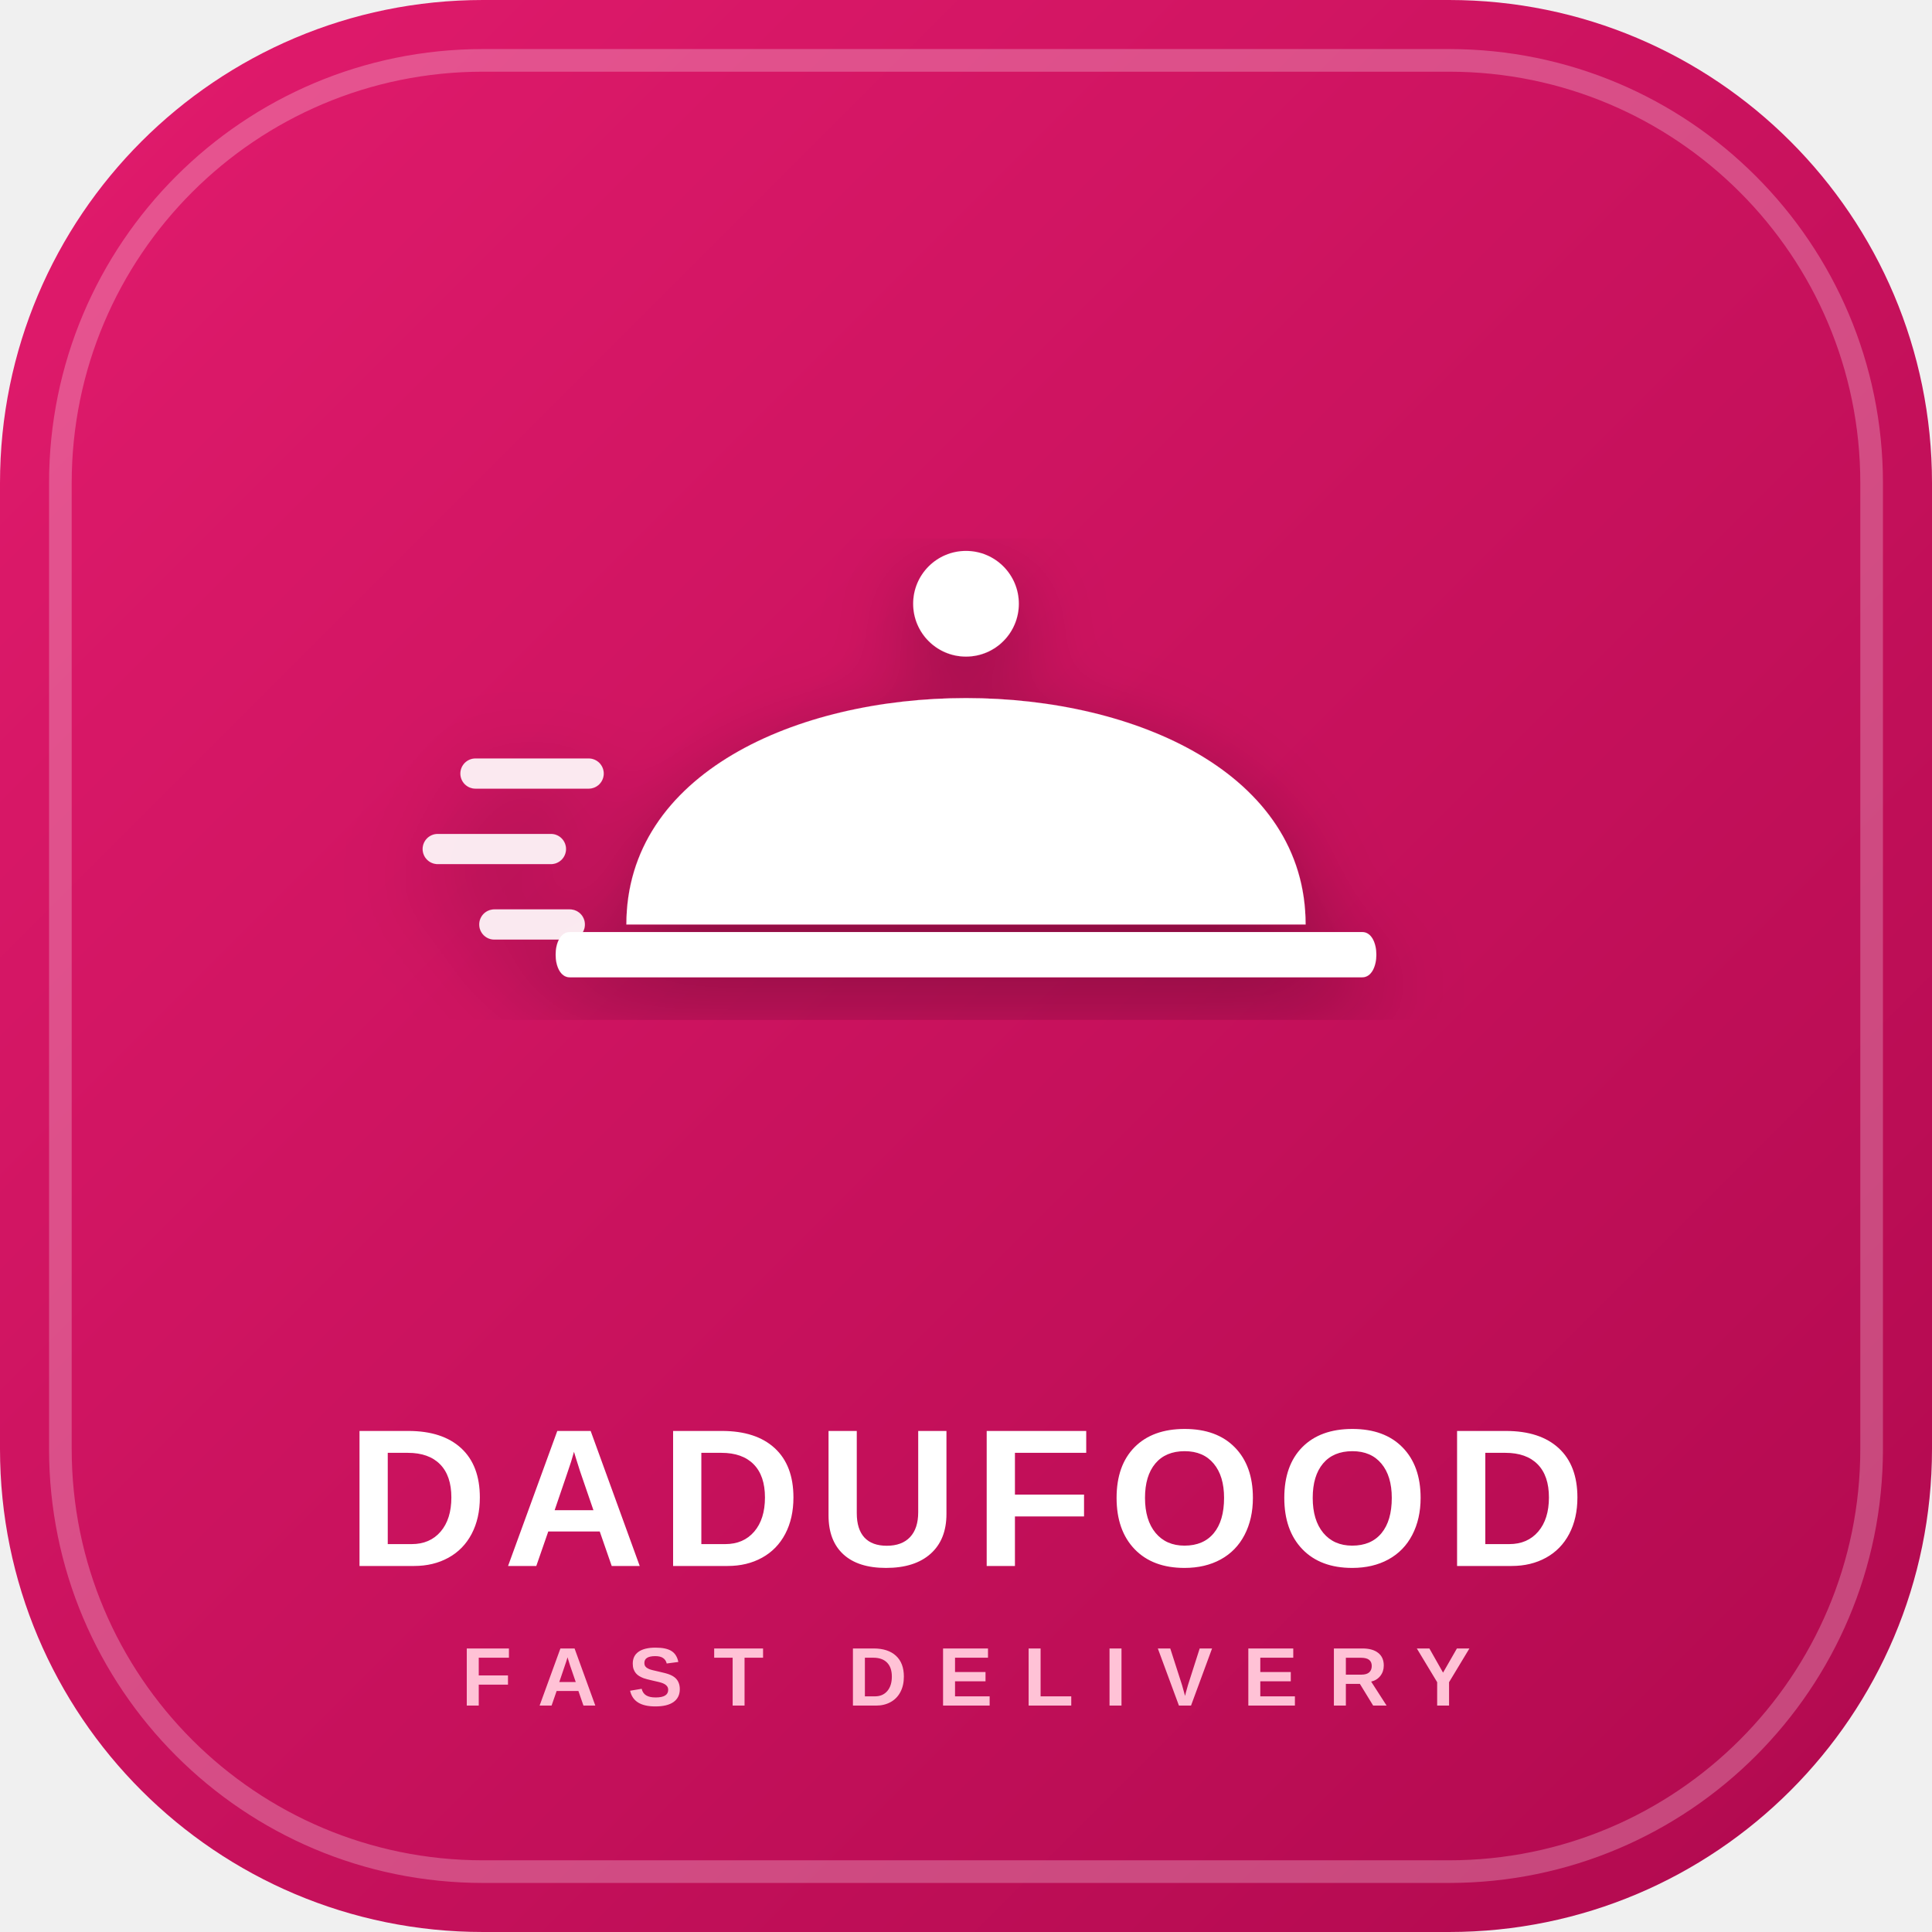
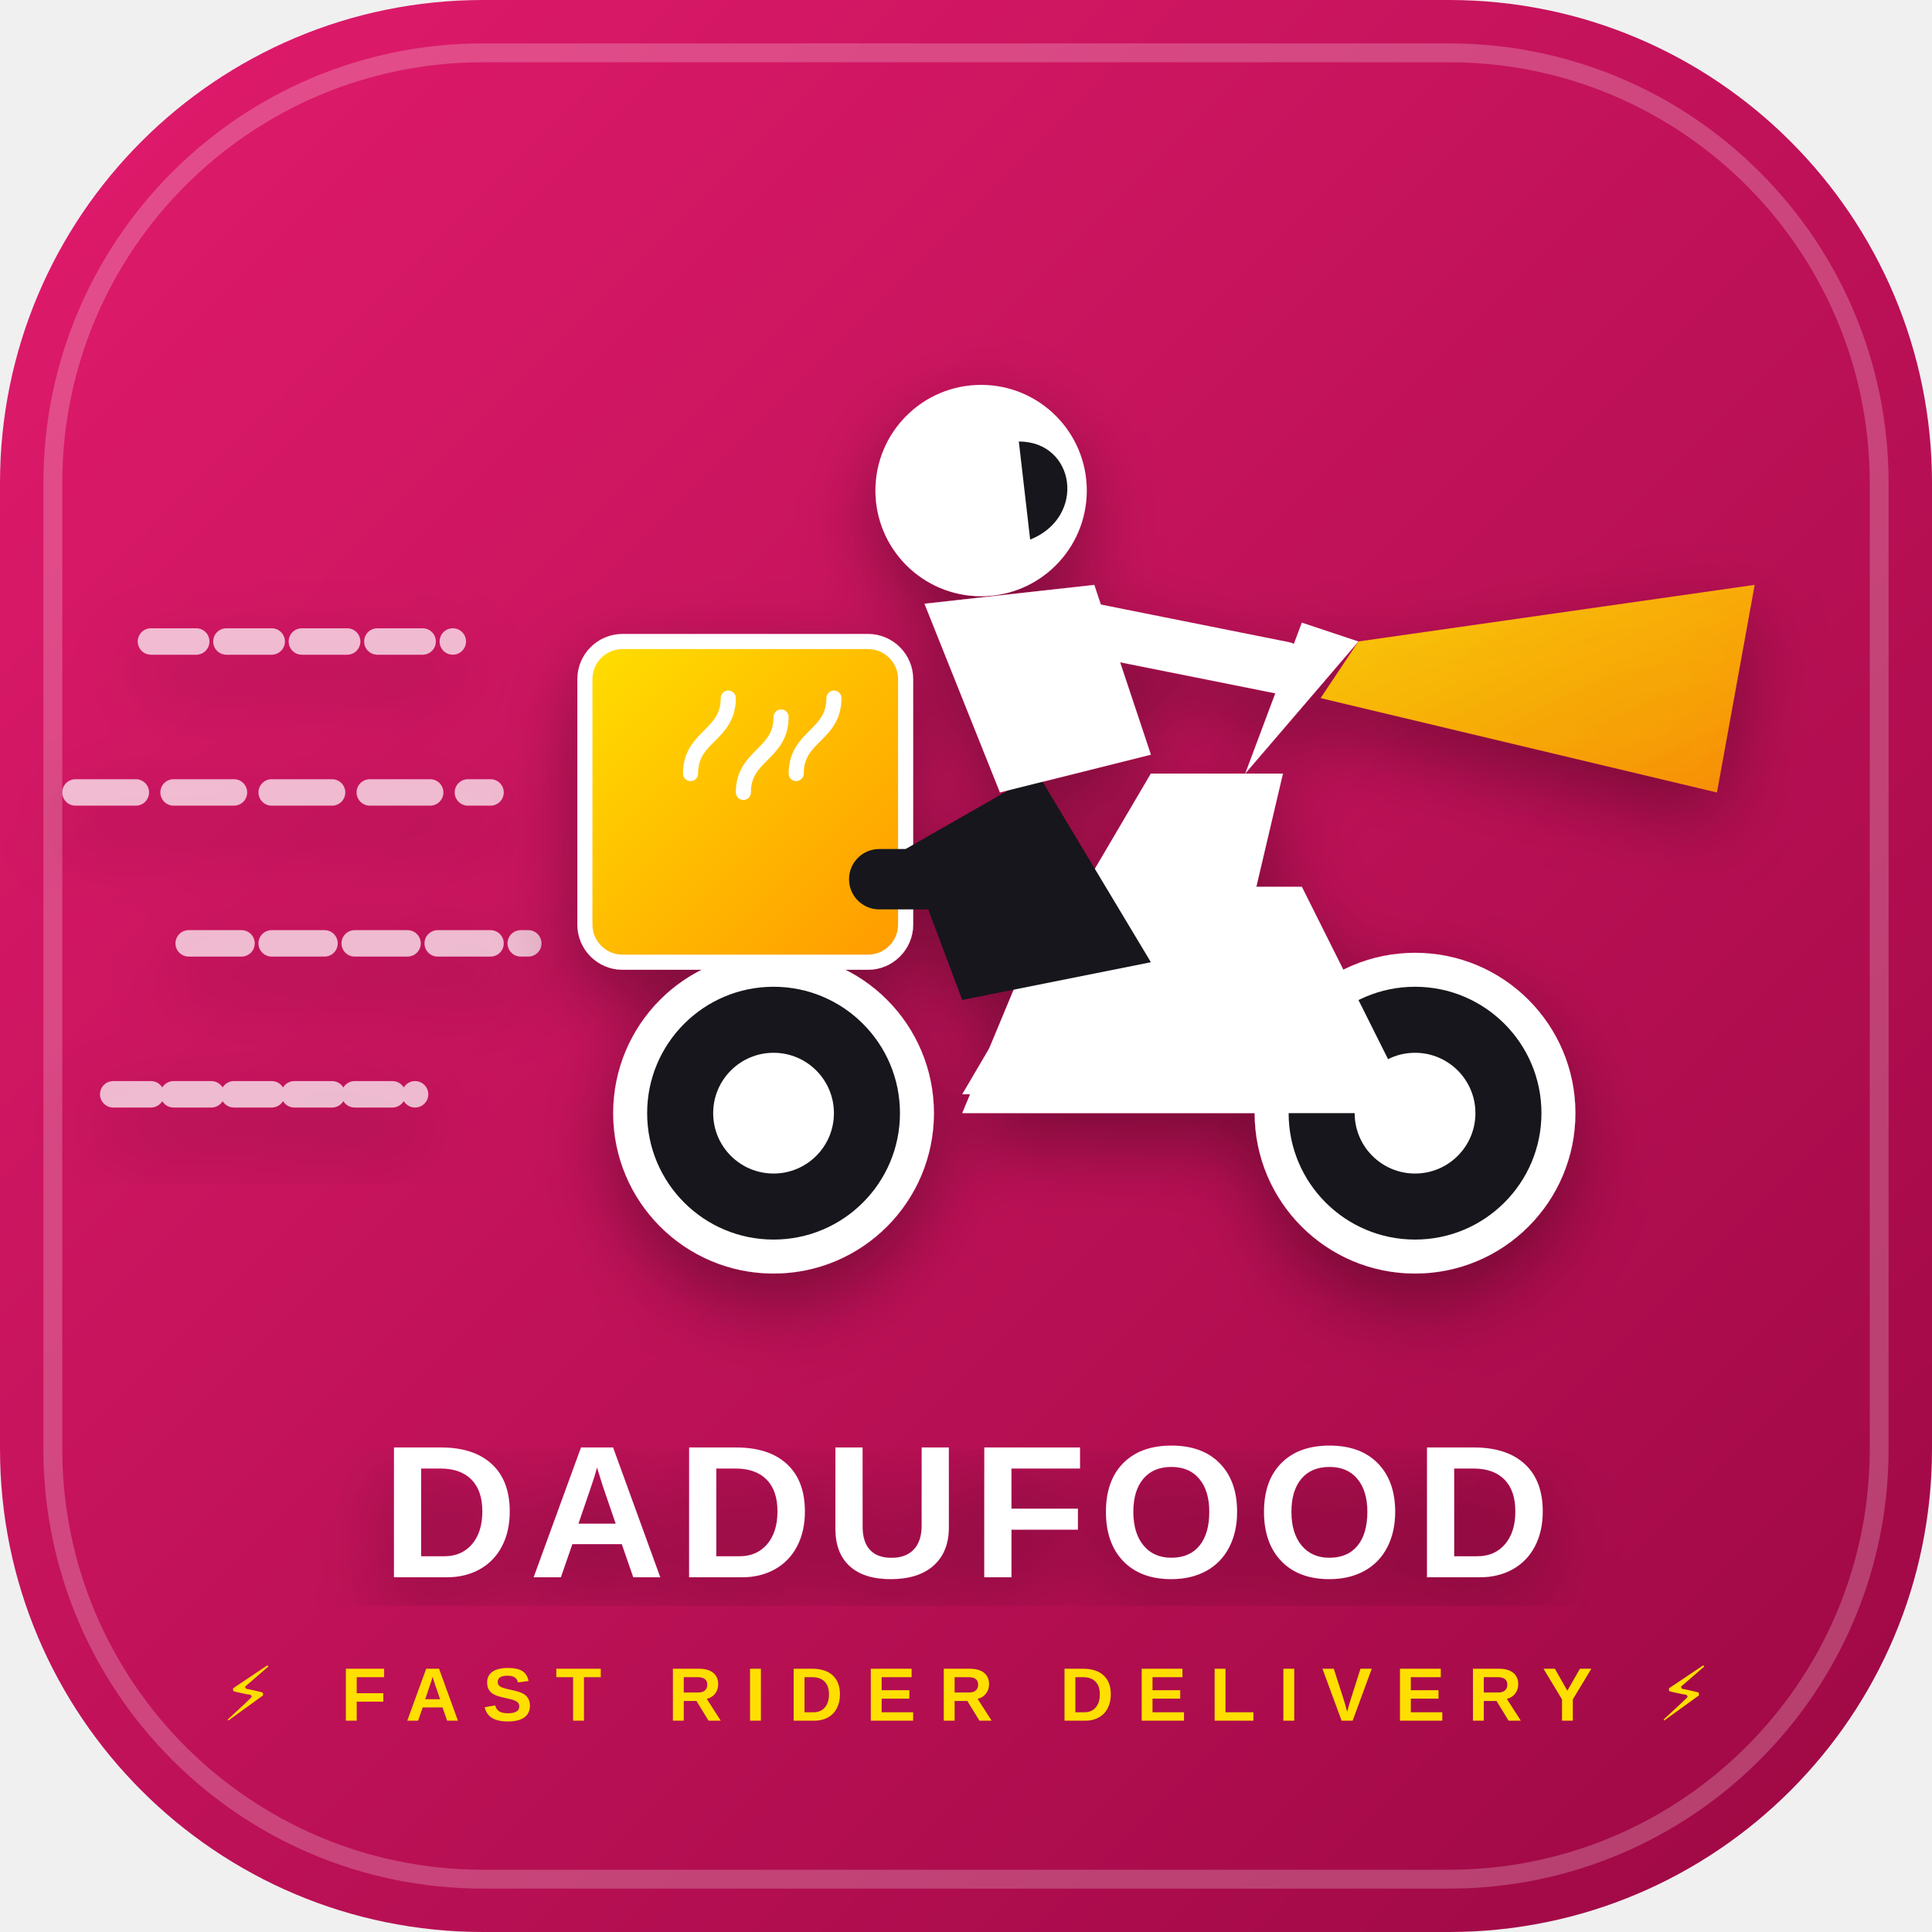
<svg xmlns="http://www.w3.org/2000/svg" viewBox="0 0 512 512" width="512" height="512">
  <defs>
    <linearGradient id="bgGrad" x1="0%" y1="0%" x2="100%" y2="100%">
      <stop offset="0%" stop-color="#E21B6D" />
-       <stop offset="100%" stop-color="#B0094E" />
+       <stop offset="100%" stop-color="#9C0843" />
    </linearGradient>
-     <filter id="shadow" x="-10%" y="-10%" width="120%" height="120%">
-       <feDropShadow dx="0" dy="8" stdDeviation="12" flood-color="#000" flood-opacity="0.3" />
+     <linearGradient id="goldGrad" x1="0%" y1="0%" x2="100%" y2="100%">
+       <stop offset="0%" stop-color="#FFDF00" />
+       <stop offset="100%" stop-color="#FF9900" />
+     </linearGradient>
+     <filter id="shadow" x="-20%" y="-20%" width="140%" height="140%">
+       <feDropShadow dx="0" dy="8" stdDeviation="10" flood-color="#000000" flood-opacity="0.35" />
    </filter>
  </defs>
  <rect width="512" height="512" rx="128" fill="url(#bgGrad)" />
-   <rect x="16" y="16" width="480" height="480" rx="112" fill="none" stroke="#FFFFFF" stroke-opacity="0.25" stroke-width="6" />
-   <g filter="url(#shadow)" transform="translate(256, 215)">
-     <path d="M-90 30 C-90 -50, 90 -50, 90 30 Z" fill="#FFFFFF" />
-     <circle cx="0" cy="-55" r="14" fill="#FFFFFF" />
-     <path d="M-105 32 L105 32 C110 32, 110 44, 105 44 L-105 44 C-110 44, -110 32, -105 32 Z" fill="#FFFFFF" />
-     <path d="M-130 -10 L-100 -10" stroke="#FFFFFF" stroke-width="8" stroke-linecap="round" opacity="0.9" />
-     <path d="M-140 10 L-110 10" stroke="#FFFFFF" stroke-width="8" stroke-linecap="round" opacity="0.9" />
-     <path d="M-125 30 L-105 30" stroke="#FFFFFF" stroke-width="8" stroke-linecap="round" opacity="0.9" />
+   <rect x="14" y="14" width="484" height="484" rx="114" fill="none" stroke="#FFFFFF" stroke-opacity="0.22" stroke-width="5" />
+   <g stroke="#FFFFFF" stroke-opacity="0.7" stroke-linecap="round" stroke-width="7" filter="url(#shadow)">
+     <line x1="40" y1="170" x2="120" y2="170" stroke-dasharray="12 8" />
+     <line x1="20" y1="210" x2="130" y2="210" stroke-dasharray="16 10" />
+     <line x1="50" y1="250" x2="140" y2="250" stroke-dasharray="14 8" />
+     <line x1="30" y1="290" x2="110" y2="290" stroke-dasharray="10 6" />
  </g>
-   <text x="256" y="415" font-family="'Plus Jakarta Sans', 'Segoe UI', Arial, sans-serif" font-weight="900" font-size="52" fill="#FFFFFF" text-anchor="middle" letter-spacing="4">
+   <g filter="url(#shadow)" transform="translate(45, 25)">
+     <circle cx="160" cy="270" r="38" fill="#18181B" stroke="#FFFFFF" stroke-width="9" />
+     <circle cx="160" cy="270" r="16" fill="#FFFFFF" />
+     <circle cx="330" cy="270" r="38" fill="#18181B" stroke="#FFFFFF" stroke-width="9" />
+     <circle cx="330" cy="270" r="16" fill="#FFFFFF" />
+     <path d="M160 270 L210 270 L235 210 L300 210 L330 270 Z" fill="#FFFFFF" />
+     <path d="M210 265 L275 265 L295 180 L260 180 Z" fill="#FFFFFF" />
+     <path d="M285 180 L315 145 L300 140 Z" fill="#FFFFFF" />
+     <polygon points="315,145 420,130 410,185 305,160" fill="url(#goldGrad)" opacity="0.9" />
+     <rect x="110" y="145" width="85" height="85" rx="10" fill="url(#goldGrad)" stroke="#FFFFFF" stroke-width="4" />
+     <path d="M138 180 C138 170, 148 170, 148 160" stroke="#FFFFFF" stroke-width="4" stroke-linecap="round" fill="none" />
+     <path d="M152 185 C152 175, 162 175, 162 165" stroke="#FFFFFF" stroke-width="4" stroke-linecap="round" fill="none" />
+     <path d="M166 180 C166 170, 176 170, 176 160" stroke="#FFFFFF" stroke-width="4" stroke-linecap="round" fill="none" />
+     <rect x="180" y="200" width="65" height="16" rx="8" fill="#18181B" />
+     <path d="M195 200 L230 180 L260 230 L210 240 Z" fill="#18181B" />
+     <path d="M220 185 L200 135 L245 130 L260 175 Z" fill="#FFFFFF" />
+     <path d="M235 140 L295 152" stroke="#FFFFFF" stroke-width="14" stroke-linecap="round" />
+     <circle cx="215" cy="105" r="28" fill="#FFFFFF" />
+     <path d="M225 92 C240 92, 243 112, 228 118 Z" fill="#18181B" />
+     <path d="M195 108 L225 108" stroke="url(#bgGrad)" stroke-width="4" />
+   </g>
+   <text x="256" y="418" font-family="'Plus Jakarta Sans', 'Montserrat', Arial, sans-serif" font-weight="900" font-size="50" fill="#FFFFFF" text-anchor="middle" letter-spacing="3" filter="url(#shadow)">
    DADUFOOD
  </text>
-   <text x="256" y="452" font-family="'Plus Jakarta Sans', 'Segoe UI', Arial, sans-serif" font-weight="800" font-size="22" fill="#FFC2D6" text-anchor="middle" letter-spacing="8">
-     FAST DELIVERY
+   <text x="256" y="456" font-family="'Plus Jakarta Sans', 'Montserrat', Arial, sans-serif" font-weight="800" font-size="20" fill="#FFDF00" text-anchor="middle" letter-spacing="6">
+     ⚡ FAST RIDER DELIVERY ⚡
  </text>
</svg>
